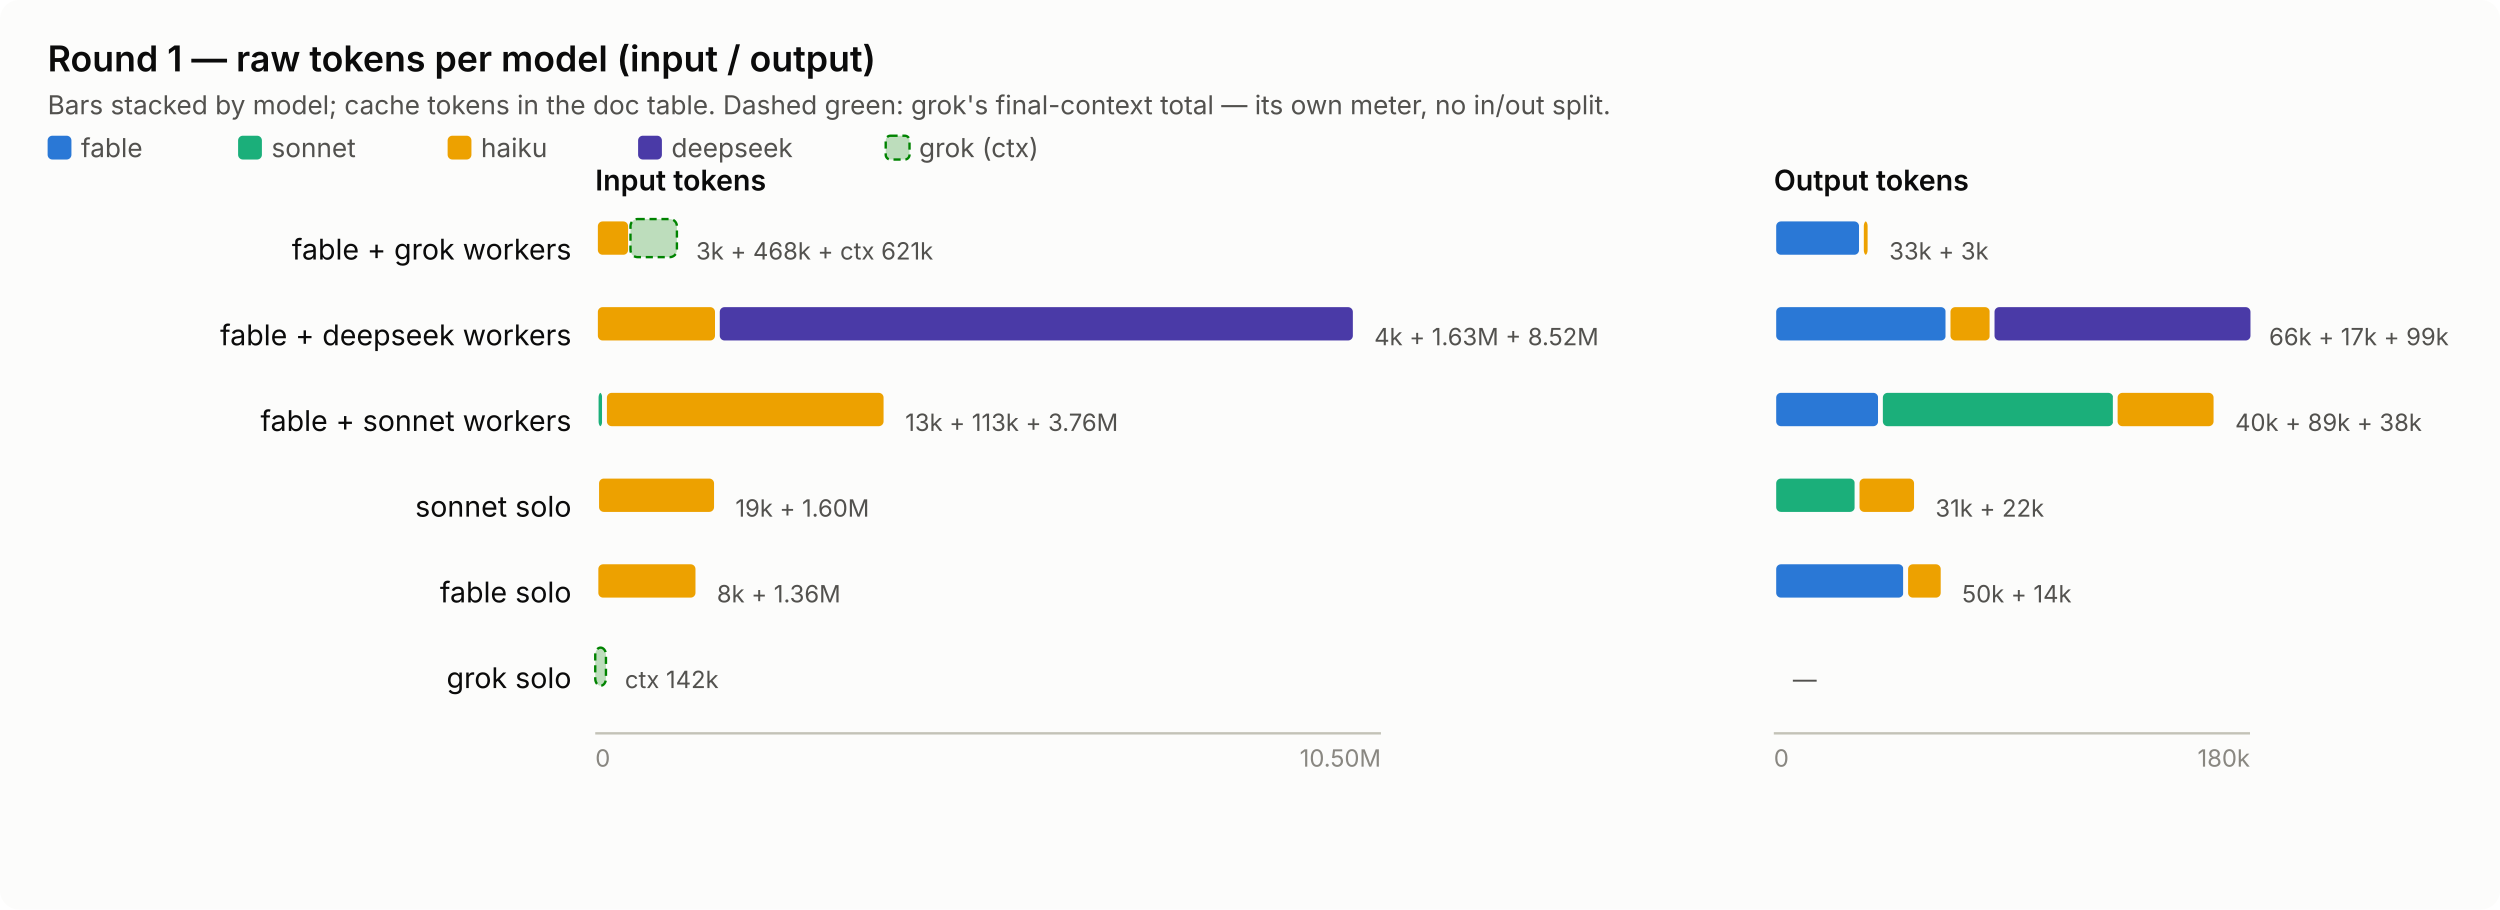
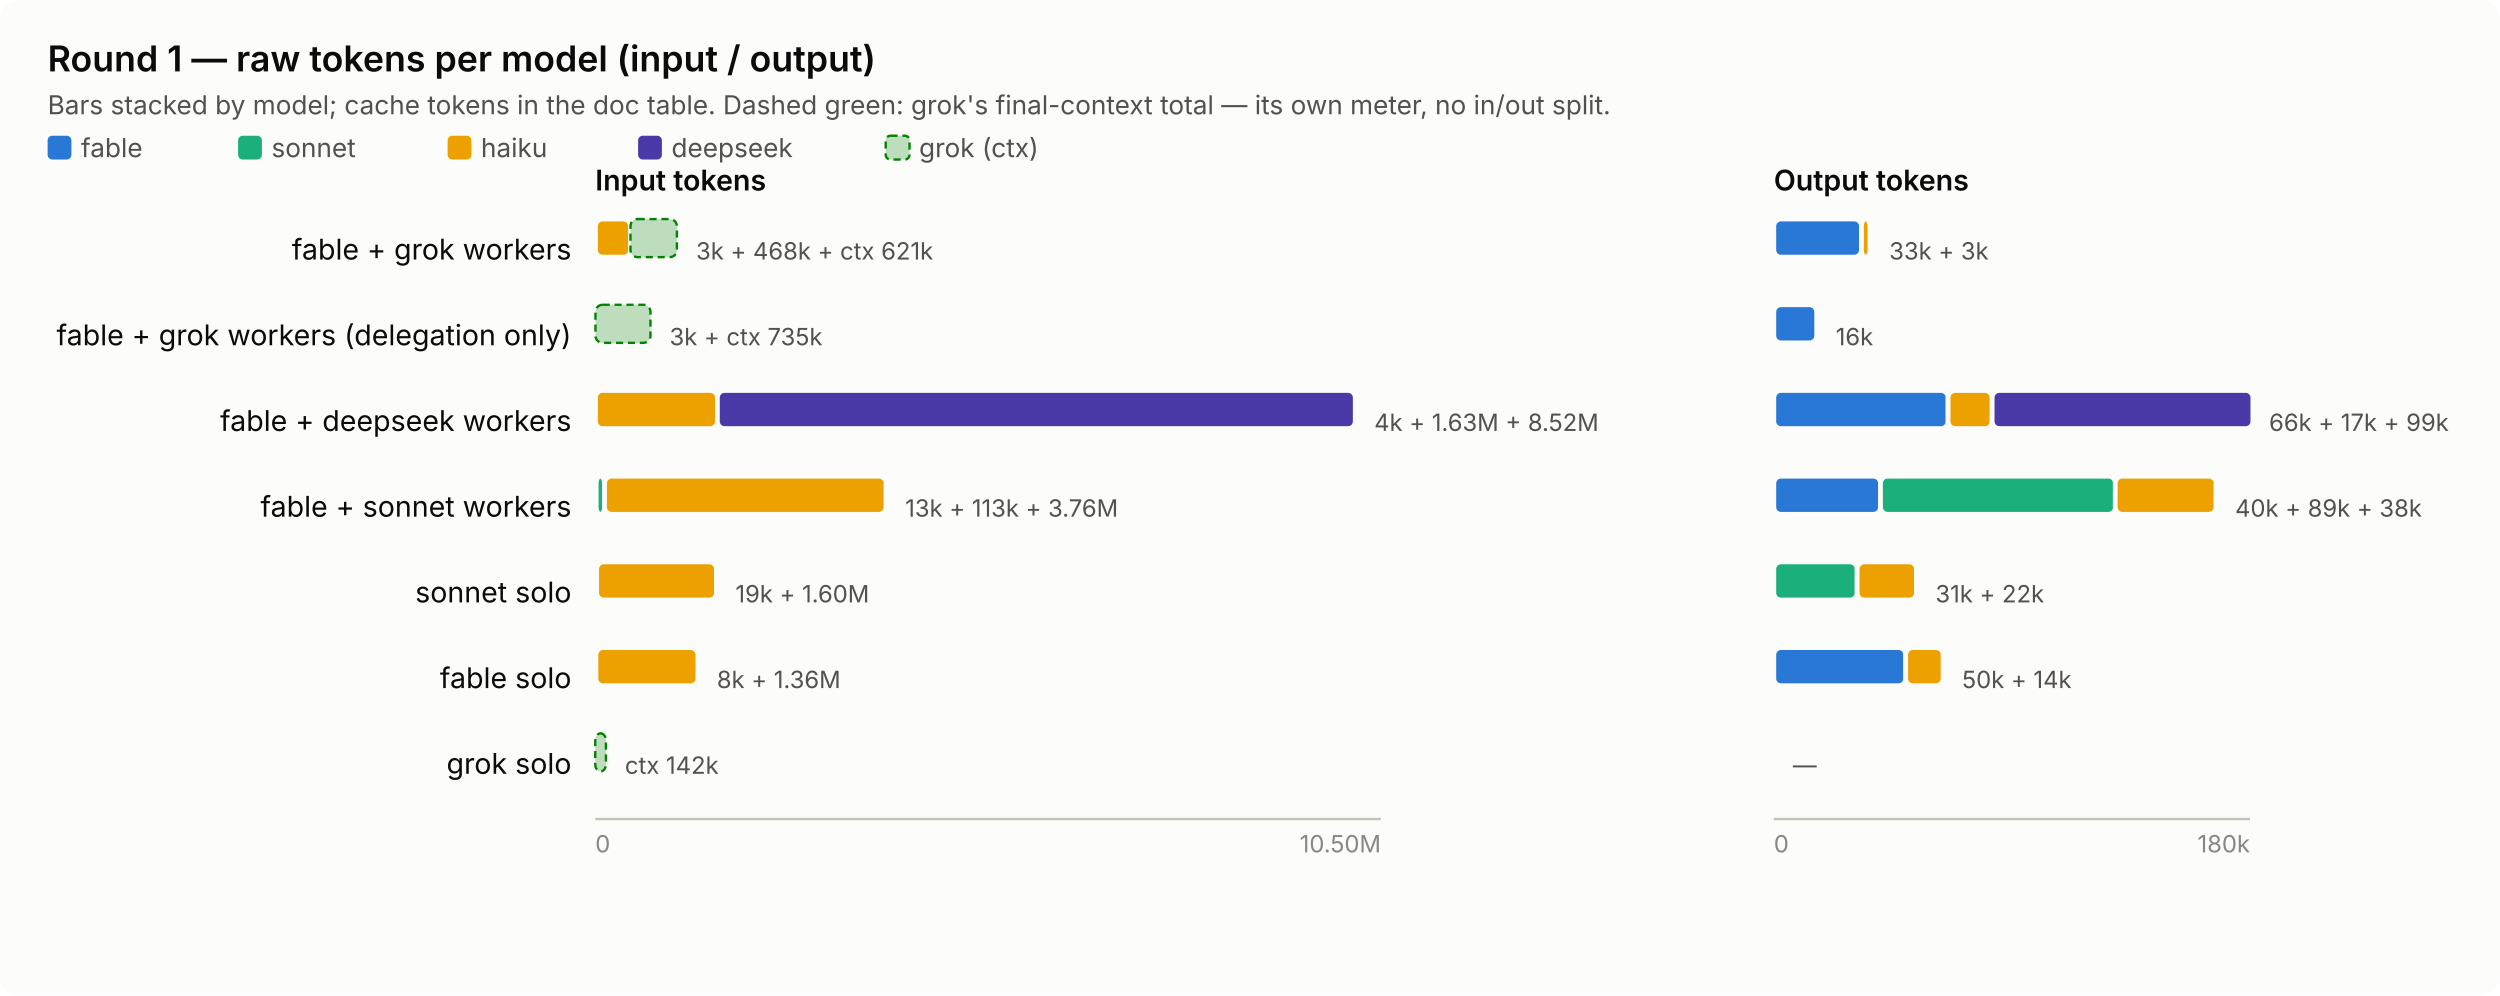
- <svg xmlns="http://www.w3.org/2000/svg" viewBox="0 0 1050 382" width="1050" height="382" role="img" aria-label="Round 1 raw tokens per model">
-   <rect width="1050" height="382" rx="8" fill="#fcfcfb" />
+ <svg xmlns="http://www.w3.org/2000/svg" viewBox="0 0 1050 418" width="1050" height="418" role="img" aria-label="Round 1 raw tokens per model">
+   <rect width="1050" height="418" rx="8" fill="#fcfcfb" />
  <text x="20" y="30" font-size="15" fill="#0b0b0b" text-anchor="start" font-weight="600" font-family="system-ui,-apple-system,Segoe UI,sans-serif">Round 1 — raw tokens per model (input / output)</text>
  <text x="20" y="48" font-size="11" fill="#52514e" text-anchor="start" font-weight="normal" font-family="system-ui,-apple-system,Segoe UI,sans-serif">Bars stacked by model; cache tokens in the doc table. Dashed green: grok's final-context total — its own meter, no in/out split.</text>
  <rect x="20" y="57" width="10" height="10" rx="2" fill="#2a78d6" />
  <text x="34" y="66" font-size="11" fill="#52514e" text-anchor="start" font-weight="normal" font-family="system-ui,-apple-system,Segoe UI,sans-serif">fable</text>
  <rect x="100" y="57" width="10" height="10" rx="2" fill="#1baf7a" />
  <text x="114" y="66" font-size="11" fill="#52514e" text-anchor="start" font-weight="normal" font-family="system-ui,-apple-system,Segoe UI,sans-serif">sonnet</text>
  <rect x="188" y="57" width="10" height="10" rx="2" fill="#eda100" />
  <text x="202" y="66" font-size="11" fill="#52514e" text-anchor="start" font-weight="normal" font-family="system-ui,-apple-system,Segoe UI,sans-serif">haiku</text>
  <rect x="268" y="57" width="10" height="10" rx="2" fill="#4a3aa7" />
  <text x="282" y="66" font-size="11" fill="#52514e" text-anchor="start" font-weight="normal" font-family="system-ui,-apple-system,Segoe UI,sans-serif">deepseek</text>
  <rect x="372" y="57" width="10" height="10" rx="2" fill="#008300" fill-opacity="0.25" stroke="#008300" stroke-dasharray="3,2" />
  <text x="386" y="66" font-size="11" fill="#52514e" text-anchor="start" font-weight="normal" font-family="system-ui,-apple-system,Segoe UI,sans-serif">grok (ctx)</text>
  <text x="250" y="80" font-size="12" fill="#0b0b0b" text-anchor="start" font-weight="600" font-family="system-ui,-apple-system,Segoe UI,sans-serif">Input tokens</text>
  <text x="240" y="109" font-size="12" fill="#0b0b0b" text-anchor="end" font-weight="normal" font-family="system-ui,-apple-system,Segoe UI,sans-serif">fable + grok workers</text>
  <rect x="250.1" y="92" width="14.7" height="16" rx="3" fill="#eda100" stroke="#fcfcfb" stroke-width="2" />
  <rect x="264.8" y="92" width="19.5" height="16" rx="3" fill="#008300" fill-opacity="0.25" stroke="#008300" stroke-dasharray="3,2" />
  <text x="292.341" y="109" font-size="10" fill="#52514e" text-anchor="start" font-weight="normal" font-family="system-ui,-apple-system,Segoe UI,sans-serif">3k + 468k + ctx 621k</text>
-   <text x="240" y="145" font-size="12" fill="#0b0b0b" text-anchor="end" font-weight="normal" font-family="system-ui,-apple-system,Segoe UI,sans-serif">fable + deepseek workers</text>
-   <rect x="250.1" y="128" width="51.2" height="16" rx="3" fill="#eda100" stroke="#fcfcfb" stroke-width="2" />
-   <rect x="301.3" y="128" width="267.9" height="16" rx="3" fill="#4a3aa7" stroke="#fcfcfb" stroke-width="2" />
-   <text x="577.152" y="145" font-size="10" fill="#52514e" text-anchor="start" font-weight="normal" font-family="system-ui,-apple-system,Segoe UI,sans-serif">4k + 1.63M + 8.52M</text>
-   <text x="240" y="181" font-size="12" fill="#0b0b0b" text-anchor="end" font-weight="normal" font-family="system-ui,-apple-system,Segoe UI,sans-serif">fable + sonnet workers</text>
-   <rect x="250.4" y="164" width="3.5" height="16" rx="3" fill="#1baf7a" stroke="#fcfcfb" stroke-width="2" />
-   <rect x="253.9" y="164" width="118.2" height="16" rx="3" fill="#eda100" stroke="#fcfcfb" stroke-width="2" />
-   <text x="380.175" y="181" font-size="10" fill="#52514e" text-anchor="start" font-weight="normal" font-family="system-ui,-apple-system,Segoe UI,sans-serif">13k + 113k + 3.76M</text>
-   <text x="240" y="217" font-size="12" fill="#0b0b0b" text-anchor="end" font-weight="normal" font-family="system-ui,-apple-system,Segoe UI,sans-serif">sonnet solo</text>
-   <rect x="250.0" y="200" width="1.5" height="16" rx="3" fill="#1baf7a" stroke="#fcfcfb" stroke-width="2" />
-   <rect x="250.6" y="200" width="50.3" height="16" rx="3" fill="#eda100" stroke="#fcfcfb" stroke-width="2" />
-   <text x="308.855" y="217" font-size="10" fill="#52514e" text-anchor="start" font-weight="normal" font-family="system-ui,-apple-system,Segoe UI,sans-serif">19k + 1.60M</text>
-   <text x="240" y="253" font-size="12" fill="#0b0b0b" text-anchor="end" font-weight="normal" font-family="system-ui,-apple-system,Segoe UI,sans-serif">fable solo</text>
-   <rect x="250.3" y="236" width="42.8" height="16" rx="3" fill="#eda100" stroke="#fcfcfb" stroke-width="2" />
-   <text x="301.067" y="253" font-size="10" fill="#52514e" text-anchor="start" font-weight="normal" font-family="system-ui,-apple-system,Segoe UI,sans-serif">8k + 1.36M</text>
-   <text x="240" y="289" font-size="12" fill="#0b0b0b" text-anchor="end" font-weight="normal" font-family="system-ui,-apple-system,Segoe UI,sans-serif">grok solo</text>
-   <rect x="250.0" y="272" width="4.5" height="16" rx="3" fill="#008300" fill-opacity="0.25" stroke="#008300" stroke-dasharray="3,2" />
-   <text x="262.456" y="289" font-size="10" fill="#52514e" text-anchor="start" font-weight="normal" font-family="system-ui,-apple-system,Segoe UI,sans-serif">ctx 142k</text>
-   <line x1="250" y1="308" x2="580" y2="308" stroke="#c3c2b7" />
-   <text x="250" y="322" font-size="10" fill="#898781" text-anchor="start" font-weight="normal" font-family="system-ui,-apple-system,Segoe UI,sans-serif">0</text>
-   <text x="580" y="322" font-size="10" fill="#898781" text-anchor="end" font-weight="normal" font-family="system-ui,-apple-system,Segoe UI,sans-serif">10.50M</text>
+   <text x="240" y="145" font-size="12" fill="#0b0b0b" text-anchor="end" font-weight="normal" font-family="system-ui,-apple-system,Segoe UI,sans-serif">fable + grok workers (delegation only)</text>
+   <rect x="250.1" y="128" width="23.1" height="16" rx="3" fill="#008300" fill-opacity="0.25" stroke="#008300" stroke-dasharray="3,2" />
+   <text x="281.197" y="145" font-size="10" fill="#52514e" text-anchor="start" font-weight="normal" font-family="system-ui,-apple-system,Segoe UI,sans-serif">3k + ctx 735k</text>
+   <text x="240" y="181" font-size="12" fill="#0b0b0b" text-anchor="end" font-weight="normal" font-family="system-ui,-apple-system,Segoe UI,sans-serif">fable + deepseek workers</text>
+   <rect x="250.1" y="164" width="51.2" height="16" rx="3" fill="#eda100" stroke="#fcfcfb" stroke-width="2" />
+   <rect x="301.3" y="164" width="267.9" height="16" rx="3" fill="#4a3aa7" stroke="#fcfcfb" stroke-width="2" />
+   <text x="577.152" y="181" font-size="10" fill="#52514e" text-anchor="start" font-weight="normal" font-family="system-ui,-apple-system,Segoe UI,sans-serif">4k + 1.63M + 8.52M</text>
+   <text x="240" y="217" font-size="12" fill="#0b0b0b" text-anchor="end" font-weight="normal" font-family="system-ui,-apple-system,Segoe UI,sans-serif">fable + sonnet workers</text>
+   <rect x="250.4" y="200" width="3.5" height="16" rx="3" fill="#1baf7a" stroke="#fcfcfb" stroke-width="2" />
+   <rect x="253.9" y="200" width="118.2" height="16" rx="3" fill="#eda100" stroke="#fcfcfb" stroke-width="2" />
+   <text x="380.175" y="217" font-size="10" fill="#52514e" text-anchor="start" font-weight="normal" font-family="system-ui,-apple-system,Segoe UI,sans-serif">13k + 113k + 3.76M</text>
+   <text x="240" y="253" font-size="12" fill="#0b0b0b" text-anchor="end" font-weight="normal" font-family="system-ui,-apple-system,Segoe UI,sans-serif">sonnet solo</text>
+   <rect x="250.0" y="236" width="1.5" height="16" rx="3" fill="#1baf7a" stroke="#fcfcfb" stroke-width="2" />
+   <rect x="250.6" y="236" width="50.3" height="16" rx="3" fill="#eda100" stroke="#fcfcfb" stroke-width="2" />
+   <text x="308.855" y="253" font-size="10" fill="#52514e" text-anchor="start" font-weight="normal" font-family="system-ui,-apple-system,Segoe UI,sans-serif">19k + 1.60M</text>
+   <text x="240" y="289" font-size="12" fill="#0b0b0b" text-anchor="end" font-weight="normal" font-family="system-ui,-apple-system,Segoe UI,sans-serif">fable solo</text>
+   <rect x="250.3" y="272" width="42.8" height="16" rx="3" fill="#eda100" stroke="#fcfcfb" stroke-width="2" />
+   <text x="301.067" y="289" font-size="10" fill="#52514e" text-anchor="start" font-weight="normal" font-family="system-ui,-apple-system,Segoe UI,sans-serif">8k + 1.36M</text>
+   <text x="240" y="325" font-size="12" fill="#0b0b0b" text-anchor="end" font-weight="normal" font-family="system-ui,-apple-system,Segoe UI,sans-serif">grok solo</text>
+   <rect x="250.0" y="308" width="4.5" height="16" rx="3" fill="#008300" fill-opacity="0.25" stroke="#008300" stroke-dasharray="3,2" />
+   <text x="262.456" y="325" font-size="10" fill="#52514e" text-anchor="start" font-weight="normal" font-family="system-ui,-apple-system,Segoe UI,sans-serif">ctx 142k</text>
+   <line x1="250" y1="344" x2="580" y2="344" stroke="#c3c2b7" />
+   <text x="250" y="358" font-size="10" fill="#898781" text-anchor="start" font-weight="normal" font-family="system-ui,-apple-system,Segoe UI,sans-serif">0</text>
+   <text x="580" y="358" font-size="10" fill="#898781" text-anchor="end" font-weight="normal" font-family="system-ui,-apple-system,Segoe UI,sans-serif">10.50M</text>
  <text x="745" y="80" font-size="12" fill="#0b0b0b" text-anchor="start" font-weight="600" font-family="system-ui,-apple-system,Segoe UI,sans-serif">Output tokens</text>
  <rect x="745.0" y="92" width="36.8" height="16" rx="3" fill="#2a78d6" stroke="#fcfcfb" stroke-width="2" />
  <rect x="781.8" y="92" width="3.6" height="16" rx="3" fill="#eda100" stroke="#fcfcfb" stroke-width="2" />
  <text x="793.467" y="109" font-size="10" fill="#52514e" text-anchor="start" font-weight="normal" font-family="system-ui,-apple-system,Segoe UI,sans-serif">33k + 3k</text>
-   <rect x="745.0" y="128" width="73.2" height="16" rx="3" fill="#2a78d6" stroke="#fcfcfb" stroke-width="2" />
-   <rect x="818.2" y="128" width="18.5" height="16" rx="3" fill="#eda100" stroke="#fcfcfb" stroke-width="2" />
-   <rect x="836.7" y="128" width="109.5" height="16" rx="3" fill="#4a3aa7" stroke="#fcfcfb" stroke-width="2" />
-   <text x="953.0" y="145" font-size="10" fill="#52514e" text-anchor="start" font-weight="normal" font-family="system-ui,-apple-system,Segoe UI,sans-serif">66k + 17k + 99k</text>
-   <rect x="745.0" y="164" width="44.8" height="16" rx="3" fill="#2a78d6" stroke="#fcfcfb" stroke-width="2" />
-   <rect x="789.8" y="164" width="98.7" height="16" rx="3" fill="#1baf7a" stroke="#fcfcfb" stroke-width="2" />
-   <rect x="888.4" y="164" width="42.3" height="16" rx="3" fill="#eda100" stroke="#fcfcfb" stroke-width="2" />
-   <text x="938.73" y="181" font-size="10" fill="#52514e" text-anchor="start" font-weight="normal" font-family="system-ui,-apple-system,Segoe UI,sans-serif">40k + 89k + 38k</text>
-   <rect x="745.0" y="200" width="35.0" height="16" rx="3" fill="#1baf7a" stroke="#fcfcfb" stroke-width="2" />
-   <rect x="780.0" y="200" width="24.9" height="16" rx="3" fill="#eda100" stroke="#fcfcfb" stroke-width="2" />
-   <text x="812.869" y="217" font-size="10" fill="#52514e" text-anchor="start" font-weight="normal" font-family="system-ui,-apple-system,Segoe UI,sans-serif">31k + 22k</text>
-   <rect x="745.0" y="236" width="55.4" height="16" rx="3" fill="#2a78d6" stroke="#fcfcfb" stroke-width="2" />
-   <rect x="800.4" y="236" width="15.7" height="16" rx="3" fill="#eda100" stroke="#fcfcfb" stroke-width="2" />
-   <text x="824.06" y="253" font-size="10" fill="#52514e" text-anchor="start" font-weight="normal" font-family="system-ui,-apple-system,Segoe UI,sans-serif">50k + 14k</text>
-   <text x="753.0" y="289" font-size="10" fill="#52514e" text-anchor="start" font-weight="normal" font-family="system-ui,-apple-system,Segoe UI,sans-serif">—</text>
-   <line x1="745" y1="308" x2="945" y2="308" stroke="#c3c2b7" />
-   <text x="745" y="322" font-size="10" fill="#898781" text-anchor="start" font-weight="normal" font-family="system-ui,-apple-system,Segoe UI,sans-serif">0</text>
-   <text x="945" y="322" font-size="10" fill="#898781" text-anchor="end" font-weight="normal" font-family="system-ui,-apple-system,Segoe UI,sans-serif">180k</text>
+   <rect x="745.0" y="128" width="18.0" height="16" rx="3" fill="#2a78d6" stroke="#fcfcfb" stroke-width="2" />
+   <text x="770.982" y="145" font-size="10" fill="#52514e" text-anchor="start" font-weight="normal" font-family="system-ui,-apple-system,Segoe UI,sans-serif">16k</text>
+   <rect x="745.0" y="164" width="73.2" height="16" rx="3" fill="#2a78d6" stroke="#fcfcfb" stroke-width="2" />
+   <rect x="818.2" y="164" width="18.5" height="16" rx="3" fill="#eda100" stroke="#fcfcfb" stroke-width="2" />
+   <rect x="836.7" y="164" width="109.5" height="16" rx="3" fill="#4a3aa7" stroke="#fcfcfb" stroke-width="2" />
+   <text x="953.0" y="181" font-size="10" fill="#52514e" text-anchor="start" font-weight="normal" font-family="system-ui,-apple-system,Segoe UI,sans-serif">66k + 17k + 99k</text>
+   <rect x="745.0" y="200" width="44.8" height="16" rx="3" fill="#2a78d6" stroke="#fcfcfb" stroke-width="2" />
+   <rect x="789.8" y="200" width="98.7" height="16" rx="3" fill="#1baf7a" stroke="#fcfcfb" stroke-width="2" />
+   <rect x="888.4" y="200" width="42.3" height="16" rx="3" fill="#eda100" stroke="#fcfcfb" stroke-width="2" />
+   <text x="938.73" y="217" font-size="10" fill="#52514e" text-anchor="start" font-weight="normal" font-family="system-ui,-apple-system,Segoe UI,sans-serif">40k + 89k + 38k</text>
+   <rect x="745.0" y="236" width="35.0" height="16" rx="3" fill="#1baf7a" stroke="#fcfcfb" stroke-width="2" />
+   <rect x="780.0" y="236" width="24.9" height="16" rx="3" fill="#eda100" stroke="#fcfcfb" stroke-width="2" />
+   <text x="812.869" y="253" font-size="10" fill="#52514e" text-anchor="start" font-weight="normal" font-family="system-ui,-apple-system,Segoe UI,sans-serif">31k + 22k</text>
+   <rect x="745.0" y="272" width="55.4" height="16" rx="3" fill="#2a78d6" stroke="#fcfcfb" stroke-width="2" />
+   <rect x="800.4" y="272" width="15.7" height="16" rx="3" fill="#eda100" stroke="#fcfcfb" stroke-width="2" />
+   <text x="824.06" y="289" font-size="10" fill="#52514e" text-anchor="start" font-weight="normal" font-family="system-ui,-apple-system,Segoe UI,sans-serif">50k + 14k</text>
+   <text x="753.0" y="325" font-size="10" fill="#52514e" text-anchor="start" font-weight="normal" font-family="system-ui,-apple-system,Segoe UI,sans-serif">—</text>
+   <line x1="745" y1="344" x2="945" y2="344" stroke="#c3c2b7" />
+   <text x="745" y="358" font-size="10" fill="#898781" text-anchor="start" font-weight="normal" font-family="system-ui,-apple-system,Segoe UI,sans-serif">0</text>
+   <text x="945" y="358" font-size="10" fill="#898781" text-anchor="end" font-weight="normal" font-family="system-ui,-apple-system,Segoe UI,sans-serif">180k</text>
</svg>
